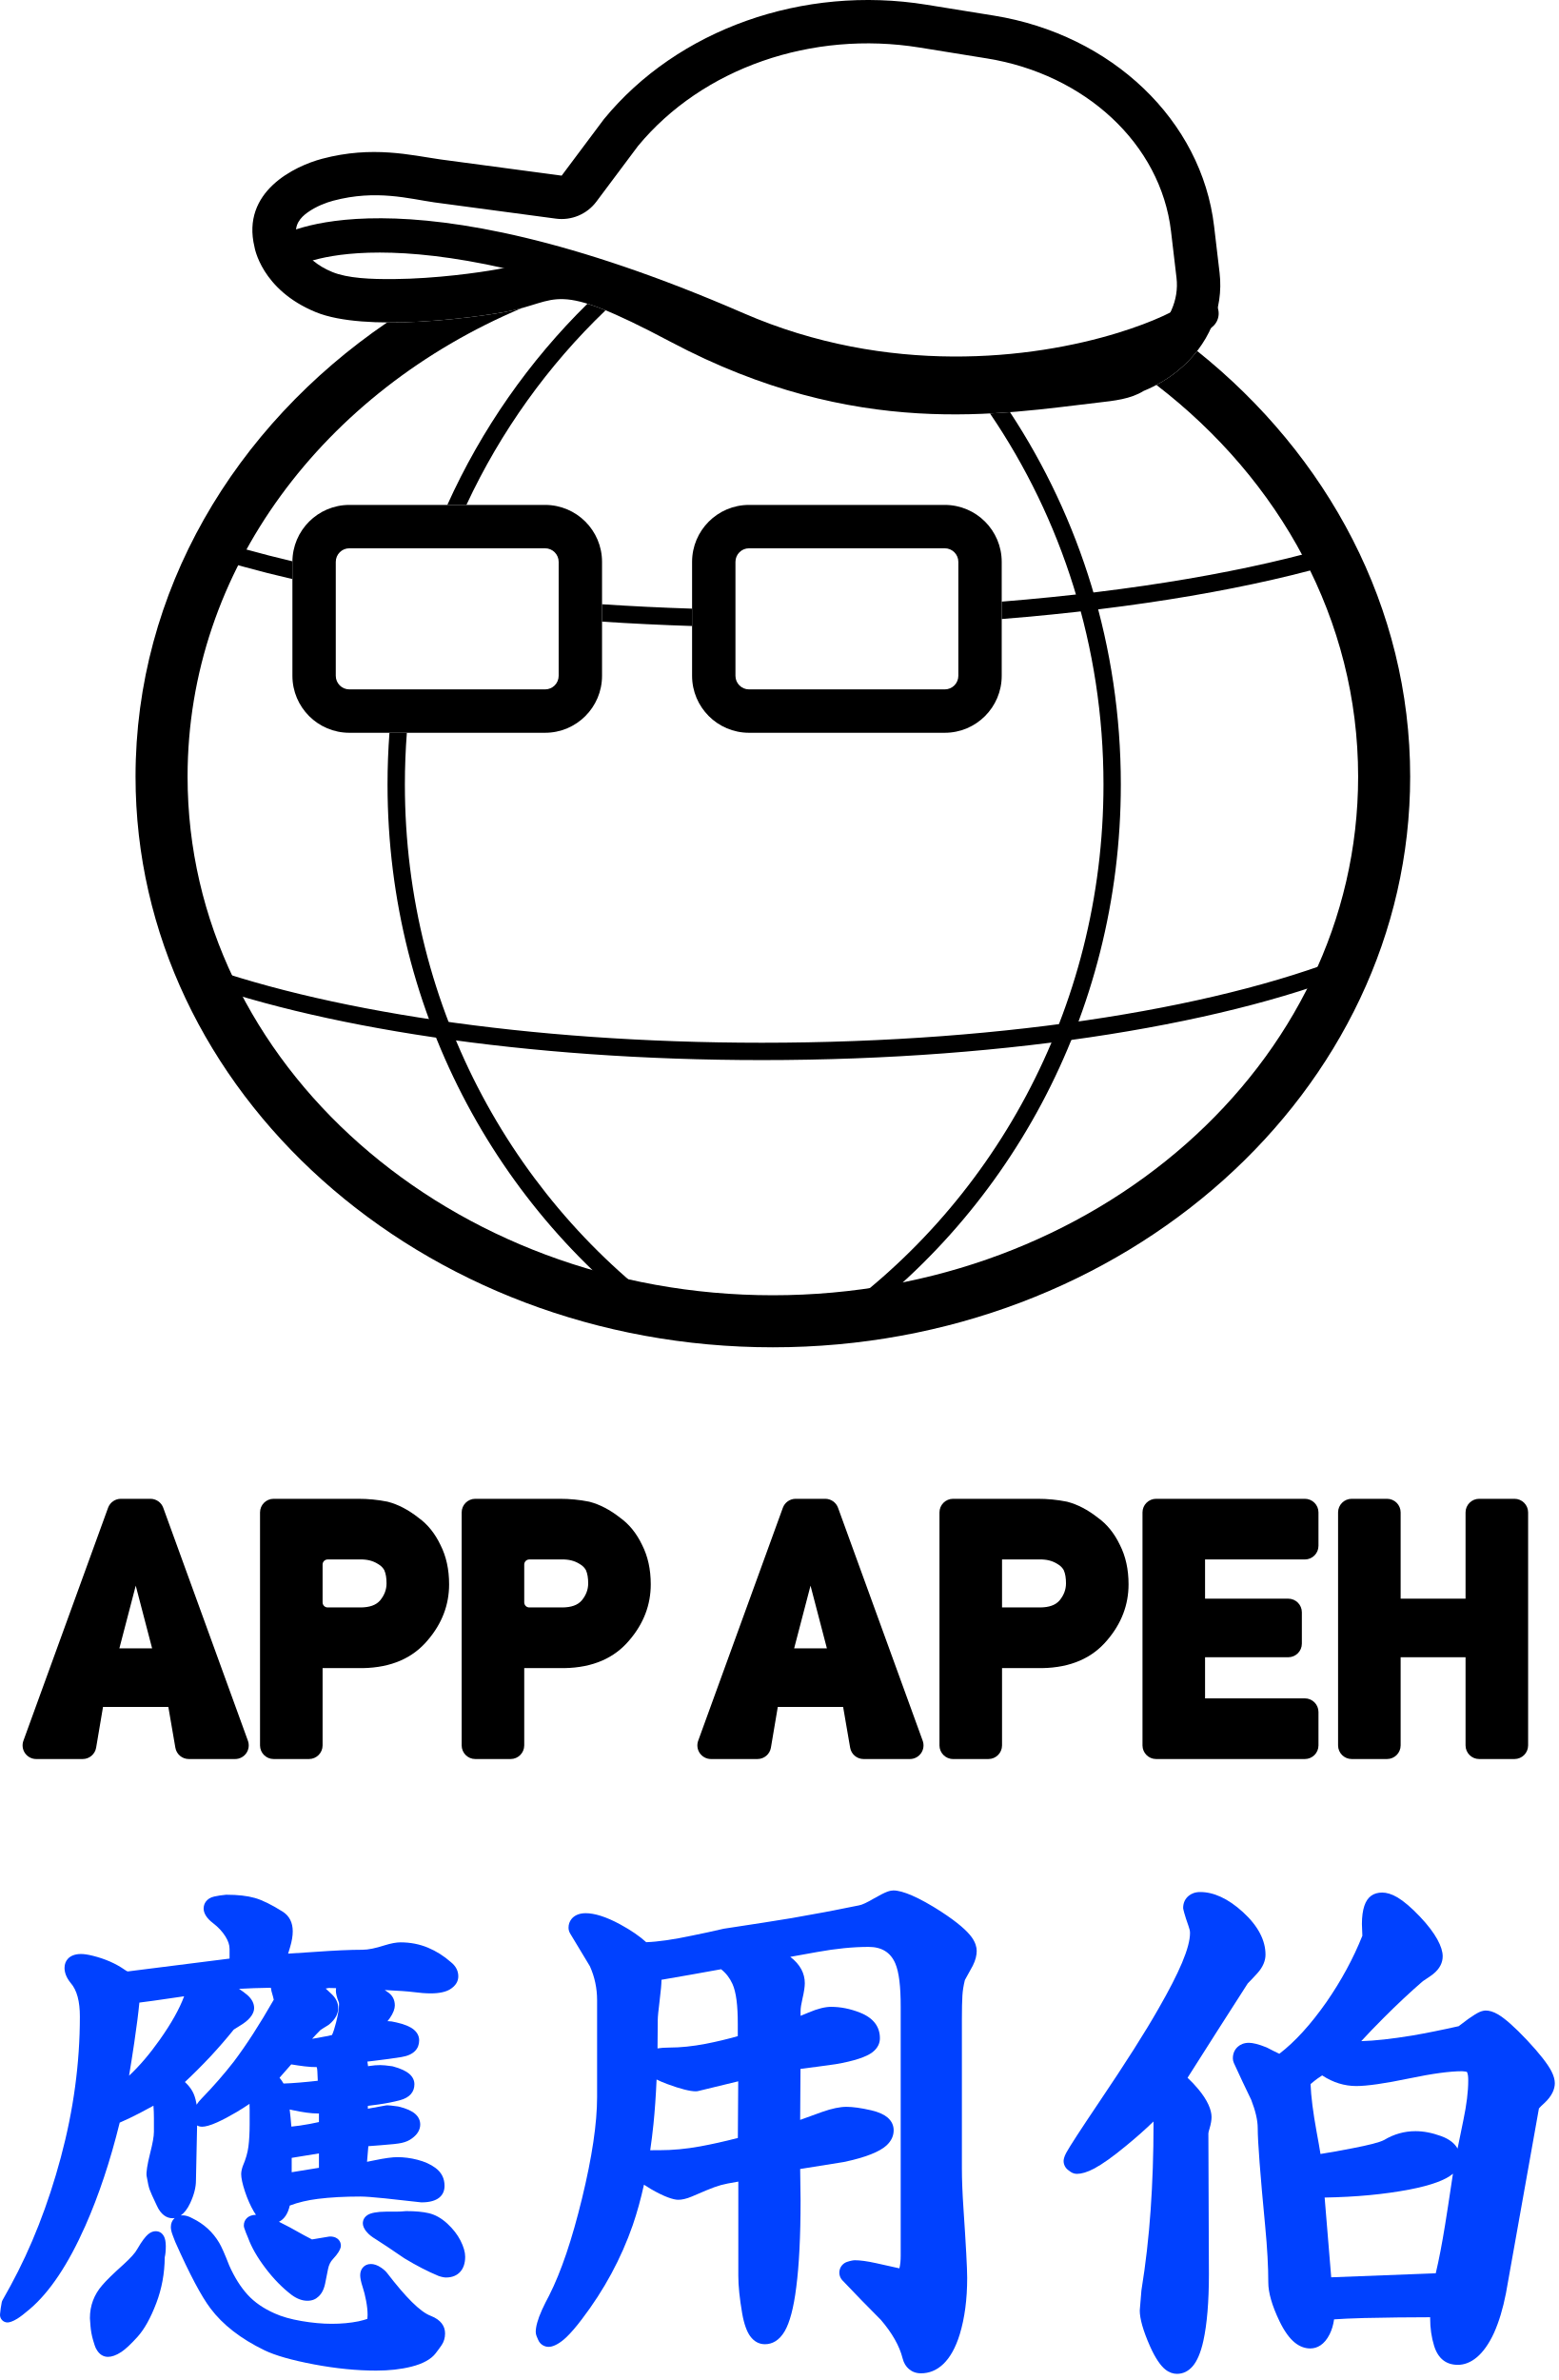
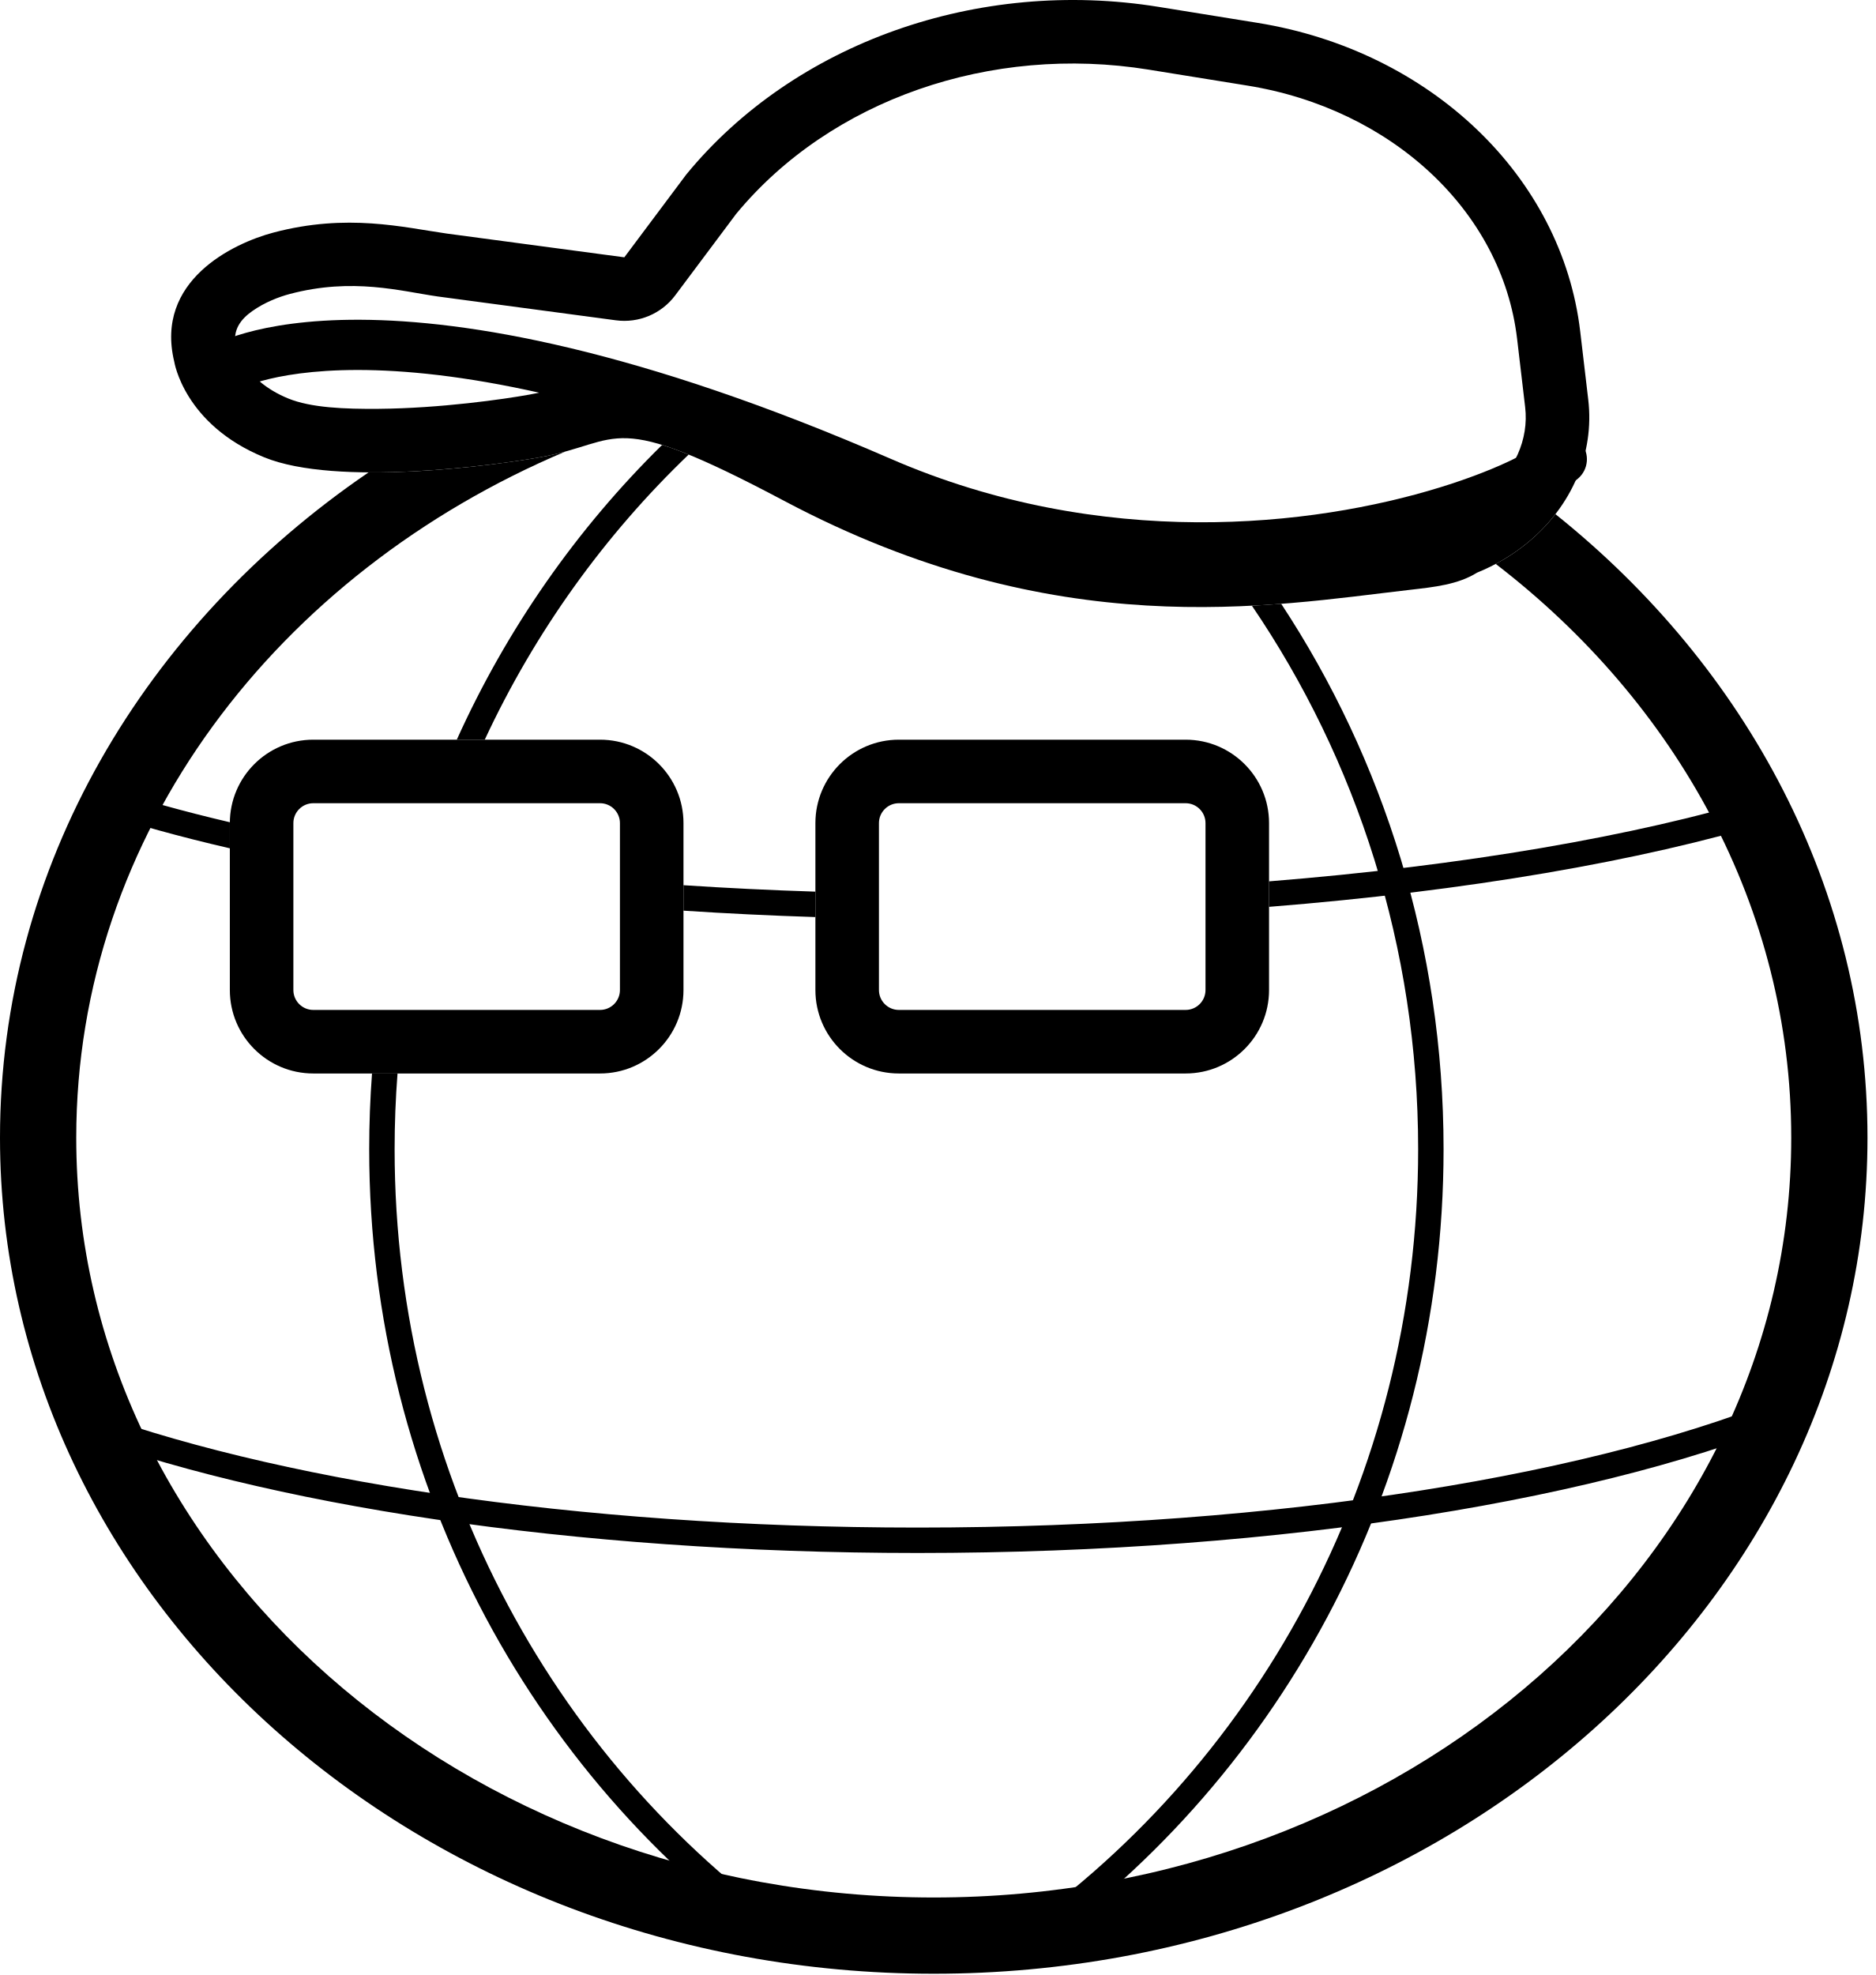
- <svg xmlns="http://www.w3.org/2000/svg" width="207px" height="316px" viewBox="0 0 207 316" version="1.1">
+ <svg xmlns="http://www.w3.org/2000/svg" width="170px" height="179px" viewBox="0 0 170 179" version="1.1">
  <g id="marketing-website" stroke="none" stroke-width="1" fill="none" fill-rule="evenodd">
-     <g id="landing-page" transform="translate(-617, -81)">
+     <g id="landing-page" transform="translate(-635, -81)" fill="#000000">
      <g id="header" transform="translate(617, 81)">
-         <g id="應用伯" transform="translate(0, 251)" fill="#0041FF">
-           <path d="M30.486,9.047 L30.486,7.752 C30.486,7.218 30.291,6.673 29.935,6.104 C29.527,5.451 28.973,4.862 28.287,4.337 C27.371,3.65 27.044,2.948 27.044,2.413 C27.044,2.053 27.148,1.749 27.334,1.492 C27.553,1.187 27.91,0.927 28.459,0.805 C28.919,0.703 29.429,0.625 29.99,0.574 C30.02,0.572 30.051,0.57 30.081,0.57 C31.596,0.57 32.845,0.716 33.83,0.994 C34.811,1.271 36.061,1.877 37.59,2.845 C38.424,3.401 38.878,4.252 38.878,5.434 C38.878,6.029 38.764,6.735 38.52,7.547 C38.437,7.824 38.352,8.105 38.265,8.39 C39.135,8.345 40.316,8.268 41.809,8.159 C44.415,7.97 46.523,7.876 48.134,7.876 C48.897,7.876 49.871,7.673 51.067,7.289 C51.937,7.017 52.647,6.892 53.191,6.892 C54.501,6.892 55.718,7.131 56.844,7.602 C57.942,8.062 58.952,8.698 59.873,9.512 C60.562,10.059 60.864,10.705 60.864,11.404 C60.864,12.028 60.555,12.646 59.754,13.136 C59.222,13.46 58.376,13.669 57.195,13.669 C56.551,13.669 55.758,13.608 54.817,13.485 C54.19,13.402 52.949,13.315 51.093,13.222 L51.43,13.454 C52.107,13.887 52.435,14.496 52.435,15.268 C52.435,15.686 52.251,16.268 51.763,16.965 L51.459,17.366 C51.498,17.361 51.537,17.358 51.576,17.358 C51.814,17.358 52.172,17.407 52.646,17.525 C53.746,17.767 54.503,18.105 54.944,18.471 C55.455,18.893 55.666,19.386 55.666,19.904 C55.666,20.991 54.987,21.848 53.317,22.12 C52.298,22.286 51.09,22.452 49.691,22.618 L48.79,22.723 L48.883,23.34 C48.944,23.327 49.006,23.316 49.066,23.306 C49.565,23.228 50.05,23.189 50.522,23.189 C50.831,23.189 51.347,23.236 52.068,23.339 C52.107,23.345 52.146,23.353 52.184,23.363 C53.223,23.64 53.937,23.989 54.352,24.349 C54.838,24.77 55.034,25.248 55.034,25.734 C55.034,26.706 54.472,27.496 53.096,27.86 C52.266,28.08 51.338,28.263 50.312,28.41 C49.761,28.489 49.275,28.553 48.853,28.602 L48.853,28.98 C49.64,28.846 50.438,28.701 51.246,28.545 C51.309,28.533 51.372,28.527 51.435,28.527 C51.643,28.527 52.112,28.574 52.841,28.678 C52.87,28.682 52.898,28.687 52.927,28.694 C53.984,28.941 54.709,29.287 55.132,29.66 C55.605,30.078 55.807,30.56 55.807,31.073 C55.807,31.714 55.492,32.367 54.7,32.93 C54.369,33.186 53.92,33.395 53.338,33.524 C52.893,33.623 51.978,33.727 50.593,33.826 C49.903,33.876 49.344,33.918 48.919,33.954 L48.743,36.028 C49.04,35.972 49.39,35.902 49.792,35.818 C51.123,35.542 52.117,35.411 52.77,35.411 C53.648,35.411 54.538,35.526 55.442,35.759 C56.402,36.006 57.194,36.37 57.825,36.836 C58.636,37.436 59.038,38.233 59.038,39.221 C59.038,40.484 58.156,41.415 56.001,41.415 C55.962,41.415 55.923,41.413 55.884,41.408 C54.297,41.221 52.709,41.046 51.122,40.883 C49.578,40.724 48.488,40.642 47.853,40.642 C45.745,40.642 43.866,40.745 42.217,40.951 C40.84,41.123 39.595,41.417 38.484,41.838 C38.229,42.969 37.719,43.663 37.047,43.992 C37.865,44.388 38.984,44.988 40.401,45.793 C40.825,46.028 41.227,46.233 41.434,46.336 L43.684,45.961 C43.739,45.952 43.794,45.948 43.849,45.948 C44.457,45.948 44.809,46.187 44.992,46.4 C45.171,46.609 45.27,46.86 45.27,47.158 C45.27,47.224 45.264,47.29 45.251,47.355 C45.185,47.686 44.884,48.242 44.222,48.937 C43.882,49.293 43.668,49.738 43.566,50.264 C43.425,50.995 43.295,51.643 43.177,52.209 C43.007,53.024 42.68,53.586 42.276,53.937 C41.919,54.28 41.443,54.48 40.828,54.48 C40.177,54.48 39.482,54.248 38.748,53.715 C37.51,52.774 36.344,51.587 35.255,50.151 C34.164,48.712 33.398,47.369 32.946,46.127 C32.751,45.686 32.581,45.246 32.434,44.806 C32.4,44.703 32.382,44.597 32.382,44.489 C32.382,44.078 32.53,43.759 32.776,43.512 C33.014,43.274 33.403,43.073 33.992,43.068 C33.896,42.938 33.802,42.794 33.712,42.638 C33.258,41.857 32.867,40.976 32.539,39.994 C32.187,38.938 32.031,38.163 32.031,37.676 C32.031,37.404 32.087,37.063 32.223,36.657 C32.232,36.631 32.242,36.605 32.253,36.579 C32.635,35.688 32.882,34.84 32.988,34.033 C33.1,33.18 33.155,32.17 33.155,31.002 L33.155,29.106 C33.155,28.828 33.149,28.571 33.135,28.337 C32.535,28.744 31.955,29.111 31.397,29.44 C30.448,30 29.596,30.449 28.842,30.79 C27.932,31.201 27.261,31.37 26.85,31.37 C26.579,31.37 26.358,31.309 26.177,31.202 L26.023,38.519 C26.023,39.389 25.78,40.387 25.263,41.503 C24.89,42.308 24.453,42.839 24.005,43.153 C24.083,43.143 24.165,43.138 24.251,43.138 C24.612,43.138 25.054,43.25 25.557,43.532 C27.084,44.276 28.27,45.363 29.112,46.785 C29.407,47.275 29.854,48.275 30.441,49.79 C31.139,51.358 31.953,52.658 32.891,53.684 C33.81,54.689 35.001,55.506 36.465,56.153 C37.429,56.59 38.613,56.925 40.014,57.166 C41.453,57.413 42.801,57.538 44.059,57.538 C45.345,57.538 46.531,57.429 47.618,57.207 C48.075,57.114 48.546,56.965 48.789,56.884 C48.804,56.742 48.819,56.541 48.819,56.36 C48.819,55.807 48.754,55.189 48.626,54.508 C48.495,53.809 48.343,53.197 48.168,52.673 C47.935,51.972 47.836,51.443 47.836,51.092 C47.836,50.632 47.985,50.303 48.182,50.073 C48.425,49.789 48.771,49.6 49.258,49.6 C49.652,49.6 50.121,49.739 50.635,50.094 C51.038,50.374 51.281,50.624 51.406,50.797 L51.384,50.763 C53.887,54.012 55.79,55.951 57.206,56.482 C58.55,57.005 59.108,57.849 59.108,58.819 C59.108,59.406 58.953,59.917 58.659,60.357 C58.462,60.654 58.19,61.025 57.847,61.466 C57.277,62.207 56.224,62.832 54.628,63.231 C53.245,63.577 51.689,63.753 49.96,63.753 C47.373,63.753 44.619,63.478 41.697,62.928 C38.726,62.367 36.538,61.736 35.124,61.054 C31.963,59.522 29.576,57.659 27.949,55.489 C26.751,53.907 25.184,50.965 23.267,46.651 L22.971,45.879 C22.767,45.369 22.689,44.972 22.689,44.7 C22.689,44.19 22.867,43.826 23.122,43.571 C23.148,43.546 23.174,43.521 23.203,43.497 C23.106,43.514 23.01,43.522 22.916,43.522 C22.143,43.522 21.36,43.05 20.816,41.823 C20.291,40.727 19.983,40.023 19.875,39.719 C19.77,39.448 19.627,38.847 19.471,37.91 C19.469,37.897 19.467,37.883 19.465,37.87 C19.412,37.444 19.545,36.438 19.945,34.865 C20.268,33.594 20.441,32.659 20.441,32.056 L20.441,30.23 C20.441,29.67 20.42,29.122 20.379,28.583 C19.871,28.867 19.278,29.186 18.599,29.537 C17.513,30.1 16.612,30.529 15.898,30.827 C14.642,35.932 13.117,40.504 11.327,44.543 C9.05,49.679 6.583,53.348 3.969,55.574 C3.263,56.179 2.706,56.605 2.303,56.857 C1.686,57.242 1.231,57.36 1,57.36 C0.719,57.36 0.451,57.242 0.262,57.035 C0.072,56.827 -0.021,56.55 0.004,56.27 C0.054,55.718 0.13,55.191 0.23,54.689 C0.253,54.577 0.294,54.469 0.353,54.371 C0.491,54.141 0.835,53.521 1.387,52.51 C4.16,47.424 6.39,41.737 8.077,35.45 C9.763,29.168 10.607,22.932 10.607,16.743 C10.607,14.75 10.233,13.25 9.379,12.274 C9.37,12.262 9.36,12.251 9.351,12.24 C8.805,11.558 8.57,10.894 8.57,10.28 C8.57,9.765 8.742,9.363 9.034,9.054 C9.369,8.7 9.927,8.438 10.764,8.438 C11.151,8.438 11.678,8.512 12.341,8.678 C13.968,9.085 15.364,9.7 16.517,10.502 C16.706,10.628 16.849,10.734 16.977,10.752 L30.486,9.047 Z M12.782,60.874 C12.756,60.833 12.729,60.785 12.703,60.73 C12.637,60.589 12.521,60.258 12.368,59.731 C12.185,59.104 12.067,58.463 12.015,57.81 C11.964,57.175 11.941,56.833 11.941,56.782 C11.941,55.13 12.49,53.669 13.578,52.419 C14.064,51.836 15.009,50.909 16.413,49.65 C17.331,48.815 17.95,48.14 18.242,47.598 L18.257,47.572 C18.833,46.573 19.323,45.94 19.684,45.64 C20.05,45.337 20.396,45.245 20.668,45.245 C21.113,45.245 21.508,45.433 21.775,45.931 C21.908,46.179 22.02,46.607 22.02,47.229 C22.02,47.866 21.965,48.357 21.878,48.703 C21.863,50.837 21.489,52.864 20.76,54.784 C20.003,56.777 19.17,58.257 18.287,59.241 C17.391,60.239 16.668,60.908 16.13,61.267 C15.424,61.738 14.817,61.926 14.346,61.926 C13.754,61.926 13.186,61.638 12.782,60.874 Z M48.788,45.432 C48.32,44.947 48.187,44.501 48.187,44.208 C48.187,43.779 48.365,43.373 48.849,43.073 C49.227,42.837 50.034,42.646 51.295,42.646 L52.594,42.646 C53.007,42.646 53.43,42.624 53.864,42.581 C53.898,42.578 53.931,42.576 53.964,42.576 C55.181,42.576 56.17,42.67 56.931,42.848 C57.787,43.048 58.622,43.506 59.421,44.248 C60.168,44.942 60.739,45.679 61.139,46.453 C61.582,47.31 61.778,48.042 61.778,48.634 C61.778,49.52 61.532,50.168 61.142,50.611 C60.713,51.098 60.089,51.39 59.232,51.39 C59.022,51.39 58.704,51.338 58.284,51.198 C58.261,51.191 58.239,51.182 58.218,51.173 C56.817,50.594 55.32,49.822 53.727,48.857 L53.68,48.827 C51.917,47.62 50.664,46.785 49.937,46.33 C49.363,45.986 48.989,45.674 48.788,45.432 Z M38.738,35.506 L38.738,37.413 L42.357,36.825 L42.357,34.917 L38.738,35.506 Z M38.471,29.081 C38.512,29.444 38.552,29.815 38.592,30.195 C38.637,30.624 38.671,31.011 38.695,31.357 C39.367,31.296 40.178,31.177 41.124,31.005 C41.439,30.942 41.85,30.858 42.357,30.752 L42.357,29.612 C42.294,29.613 42.23,29.614 42.163,29.614 C41.363,29.614 40.262,29.47 38.855,29.169 C38.739,29.143 38.612,29.114 38.471,29.081 Z M35.972,12.919 C34.391,12.945 32.98,12.993 31.741,13.065 C32.139,13.323 32.507,13.596 32.847,13.883 C33.494,14.449 33.75,15.053 33.75,15.619 C33.75,16.206 33.351,16.982 32.251,17.715 C32.238,17.724 32.225,17.733 32.211,17.741 C31.803,17.986 31.413,18.231 31.042,18.476 C30.119,19.625 29.106,20.795 27.999,21.994 C26.774,23.296 25.626,24.443 24.555,25.436 L24.613,25.491 C24.996,25.845 25.304,26.23 25.54,26.643 C25.775,27.053 25.962,27.593 26.079,28.267 L26.109,28.45 C26.285,28.169 26.504,27.897 26.765,27.636 C28.331,26.024 29.758,24.39 31.039,22.743 C32.722,20.514 34.494,17.77 36.356,14.511 C36.339,14.417 36.304,14.241 36.258,14.096 C36.079,13.535 35.995,13.14 35.972,12.919 Z M38.679,23.095 L37.124,24.866 C37.328,25.116 37.504,25.373 37.655,25.637 C38.259,25.619 38.962,25.577 39.762,25.51 C40.576,25.442 41.39,25.362 42.204,25.269 C42.193,24.867 42.174,24.457 42.148,24.04 C42.134,23.806 42.12,23.607 42.066,23.455 C41.603,23.461 41.068,23.429 40.462,23.355 C39.861,23.282 39.266,23.195 38.679,23.095 Z M24.453,14.053 C23.32,14.229 21.963,14.426 20.379,14.643 C19.858,14.713 19.235,14.795 18.508,14.89 C18.385,16.216 18.159,17.995 17.829,20.226 C17.595,21.808 17.365,23.266 17.139,24.599 C18.515,23.321 19.874,21.726 21.221,19.819 C22.748,17.657 23.831,15.738 24.453,14.053 Z M43.253,13.024 C43.369,13.131 43.484,13.238 43.599,13.345 L43.968,13.693 C44.633,14.29 44.919,14.948 44.919,15.619 C44.919,16.329 44.568,17.082 43.716,17.792 C43.677,17.825 43.635,17.855 43.591,17.881 C43.071,18.193 42.629,18.487 42.561,18.532 C42.146,18.948 41.776,19.336 41.452,19.697 C41.926,19.625 42.459,19.532 43.013,19.417 C43.039,19.411 43.066,19.407 43.093,19.403 C43.352,19.371 43.686,19.299 44.094,19.191 C44.275,18.806 44.45,18.244 44.636,17.514 C44.891,16.516 45.026,15.722 45.026,15.127 C45.026,15.051 45.02,14.952 45.016,14.909 C44.724,14.2 44.605,13.659 44.605,13.301 C44.605,13.185 44.614,13.076 44.633,12.972 L43.67,12.948 L43.253,13.024 Z" id="Fill-1" />
-           <path d="M85.821,6.872 C87.431,6.812 89.447,6.519 91.882,6 C93.272,5.722 94.661,5.421 96.05,5.097 L96.167,5.074 C100.184,4.467 103.174,4 105.128,3.674 C108.109,3.162 111.066,2.603 114,1.998 C114.019,1.994 114.038,1.99 114.057,1.987 C114.505,1.913 115.136,1.6 115.976,1.114 C116.812,0.632 117.423,0.325 117.804,0.18 C118.183,0.036 118.474,0 118.659,0 C119.831,0 121.988,0.87 125.025,2.841 C127.118,4.2 128.452,5.361 129.08,6.257 C129.54,6.914 129.712,7.521 129.712,8.033 C129.712,8.604 129.559,9.254 129.202,9.968 C129.196,9.98 129.19,9.991 129.184,10.003 C128.837,10.654 128.489,11.286 128.141,11.897 C127.961,12.617 127.851,13.302 127.813,13.951 C127.767,14.725 127.745,15.749 127.745,17.024 L127.745,36.903 C127.745,38.374 127.814,40.143 127.952,42.211 C128.284,47.135 128.447,50.212 128.447,51.443 C128.447,54.278 128.116,56.764 127.469,58.906 C126.36,62.54 124.467,64.112 122.311,64.112 C121.651,64.112 121.123,63.9 120.703,63.54 C120.333,63.223 120.031,62.768 119.873,62.133 C119.456,60.467 118.482,58.772 116.99,57.023 C115.263,55.296 113.56,53.546 111.88,51.773 C111.527,51.4 111.389,50.874 111.514,50.377 C111.638,49.879 112.008,49.48 112.494,49.318 C113.008,49.147 113.36,49.1 113.531,49.1 C114.219,49.1 115.159,49.223 116.35,49.487 L119.445,50.175 C119.564,49.698 119.617,49.136 119.617,48.493 C119.617,48.493 119.617,15.408 119.617,15.408 C119.617,12.779 119.404,10.865 118.897,9.681 C118.26,8.205 117.068,7.496 115.357,7.496 C113.284,7.496 111.009,7.723 108.531,8.174 C107.323,8.393 106.13,8.608 104.953,8.817 C106.293,9.837 106.882,11.039 106.882,12.318 C106.882,12.765 106.785,13.466 106.562,14.417 C106.407,15.075 106.32,15.615 106.32,16.04 L106.32,16.648 C106.65,16.517 107.012,16.368 107.391,16.207 C108.614,15.683 109.613,15.454 110.37,15.454 C111.627,15.454 112.912,15.707 114.223,16.226 C116.069,16.957 116.857,18.162 116.857,19.623 C116.857,20.259 116.594,20.923 115.853,21.491 C115.098,22.071 113.486,22.65 110.933,23.075 C109.393,23.295 107.852,23.5 106.311,23.692 L106.265,30.463 C107.456,30.026 108.424,29.676 109.167,29.413 C110.494,28.943 111.577,28.73 112.407,28.73 C113.241,28.73 114.338,28.877 115.694,29.19 C116.742,29.431 117.454,29.786 117.873,30.149 C118.451,30.649 118.683,31.234 118.683,31.845 C118.683,32.544 118.405,33.248 117.703,33.883 C116.833,34.67 114.98,35.451 112.08,36.053 L112.012,36.066 L106.267,36.985 L106.32,41.188 C106.32,45.903 106.127,49.736 105.747,52.681 C105.404,55.457 104.868,57.389 104.225,58.5 C103.494,59.763 102.547,60.249 101.589,60.249 C100.874,60.249 100.186,59.949 99.624,59.177 C99.203,58.599 98.816,57.605 98.566,56.159 C98.22,54.161 98.052,52.495 98.052,51.162 L98.052,38.66 C96.947,38.843 96.18,38.995 95.75,39.118 C95.147,39.29 94.491,39.528 93.781,39.829 C93.01,40.156 92.38,40.425 91.889,40.635 C91.164,40.946 90.553,41.072 90.069,41.072 C89.426,41.072 88.187,40.661 86.433,39.639 C86.095,39.441 85.791,39.25 85.522,39.067 C85.101,40.978 84.607,42.762 84.04,44.42 C82.49,48.877 80.239,53.043 77.291,56.909 C76.529,57.924 75.841,58.721 75.232,59.305 C74.349,60.151 73.587,60.511 73.072,60.585 C72.4,60.681 71.748,60.314 71.481,59.691 L71.27,59.199 C71.19,59.012 71.149,58.811 71.149,58.608 C71.149,57.958 71.395,56.969 71.989,55.662 C72.283,55.025 72.601,54.389 72.927,53.785 C74.525,50.634 75.978,46.327 77.302,40.869 C78.626,35.416 79.297,30.934 79.297,27.42 C79.297,27.42 79.297,14.565 79.297,14.565 C79.297,12.986 78.979,11.485 78.341,10.065 C77.466,8.635 76.59,7.183 75.714,5.708 C75.576,5.476 75.504,5.211 75.504,4.942 C75.504,4.492 75.646,4.115 75.894,3.8 C76.195,3.417 76.774,3.02 77.777,3.02 C78.938,3.02 80.477,3.479 82.357,4.502 C83.817,5.297 84.968,6.092 85.821,6.872 Z M87.198,25.103 C87.103,27.284 86.965,29.254 86.785,31.015 C86.662,32.214 86.517,33.375 86.352,34.5 C86.484,34.493 86.623,34.49 86.768,34.49 C86.768,34.49 87.54,34.49 87.54,34.49 C89.325,34.49 91.131,34.322 92.96,33.987 C94.526,33.701 96.202,33.327 97.99,32.865 L98.039,25.345 C96.27,25.787 94.5,26.216 92.731,26.632 C92.618,26.659 92.503,26.672 92.387,26.672 C91.683,26.672 90.412,26.377 88.597,25.7 C88.051,25.496 87.586,25.295 87.198,25.103 Z M95.764,10.463 C93.125,10.944 90.486,11.411 87.846,11.861 L87.846,11.896 C87.846,12.397 87.764,13.349 87.589,14.751 C87.437,15.969 87.355,16.773 87.355,17.164 C87.355,18.486 87.344,19.755 87.322,20.971 C87.74,20.904 88.257,20.862 88.875,20.862 C90.379,20.862 91.994,20.694 93.72,20.363 C95.14,20.089 96.561,19.75 97.982,19.346 L97.982,17.726 C97.982,15.296 97.775,13.52 97.273,12.409 C96.915,11.621 96.414,10.971 95.764,10.463 Z" id="Fill-2" />
-           <path d="M153.188,30.677 C152.134,31.707 150.917,32.786 149.539,33.914 C147.809,35.345 146.406,36.34 145.338,36.913 C144.377,37.428 143.597,37.63 143.033,37.63 C142.709,37.63 142.393,37.525 142.133,37.33 L141.852,37.12 C141.474,36.836 141.252,36.392 141.252,35.919 C141.252,35.79 141.293,35.388 141.614,34.808 C142.087,33.955 143.501,31.773 145.864,28.266 C149.442,22.969 152.115,18.765 153.884,15.645 C156.596,10.922 158.04,7.612 158.04,5.644 C158.04,5.376 157.969,5.08 157.848,4.748 C157.319,3.277 157.127,2.461 157.127,2.343 C157.127,1.604 157.419,1.077 157.871,0.708 C158.215,0.426 158.71,0.211 159.4,0.211 C161.154,0.211 163.075,1.048 165.084,2.887 C167.134,4.764 168.065,6.677 168.065,8.524 C168.065,9.302 167.75,10.153 166.972,11.008 C166.53,11.495 166.108,11.941 165.706,12.346 C163.022,16.521 160.358,20.697 157.714,24.872 C158.21,25.332 158.688,25.838 159.147,26.389 C160.393,27.884 160.9,29.155 160.9,30.089 C160.9,30.477 160.82,30.998 160.626,31.644 C160.542,31.923 160.479,32.127 160.479,32.261 C160.479,32.261 160.549,50.946 160.549,50.952 C160.549,54.645 160.297,57.597 159.811,59.808 C159.46,61.405 158.961,62.501 158.421,63.14 C157.8,63.874 157.076,64.182 156.309,64.182 C155.821,64.182 155.294,64.025 154.769,63.611 C154.157,63.129 153.437,62.122 152.725,60.515 C151.787,58.399 151.367,56.817 151.367,55.798 C151.367,55.757 151.369,55.715 151.373,55.674 L151.583,53.145 L151.597,53.03 C152.152,49.608 152.557,46.071 152.811,42.418 C153.066,38.752 153.194,34.971 153.194,31.073 C153.194,30.933 153.192,30.801 153.188,30.677 Z M180.929,6.018 L180.87,4.45 C180.87,3.458 180.988,2.657 181.193,2.044 C181.596,0.835 182.412,0.281 183.564,0.281 C184.13,0.281 184.82,0.465 185.601,0.93 C186.423,1.42 187.425,2.264 188.586,3.488 C190.703,5.719 191.597,7.534 191.597,8.735 C191.597,9.551 191.238,10.375 190.331,11.101 C190.086,11.296 189.633,11.612 188.967,12.041 C187.283,13.5 185.555,15.117 183.782,16.89 C182.641,18.031 181.641,19.07 180.782,20.009 C182.586,19.96 184.836,19.71 187.526,19.268 C189.338,18.959 191.402,18.544 193.72,18.023 C194.122,17.706 194.543,17.389 194.992,17.063 C195.657,16.593 196.15,16.297 196.459,16.156 C196.839,15.983 197.139,15.945 197.332,15.945 C197.749,15.945 198.306,16.079 198.962,16.467 C199.86,16.997 201.155,18.128 202.815,19.895 C204.47,21.657 205.528,23.026 206.024,23.978 C206.365,24.631 206.488,25.179 206.488,25.594 C206.488,26.374 206.108,27.304 205.093,28.241 C204.764,28.544 204.516,28.768 204.378,28.944 L199.998,53.487 C199.598,55.535 199.069,57.282 198.414,58.742 C197.043,61.733 195.292,62.988 193.609,62.988 C192.105,62.988 190.998,62.211 190.455,60.457 C190.109,59.338 189.931,58.114 189.931,56.782 C189.931,56.743 189.933,56.705 189.936,56.667 C187.154,56.669 184.233,56.704 181.173,56.771 C179.529,56.807 178.075,56.889 177.174,56.948 C177.066,57.704 176.864,58.363 176.582,58.928 C175.89,60.31 174.932,60.811 174.011,60.811 C173.324,60.811 172.63,60.577 171.957,60.035 C171.278,59.488 170.577,58.554 169.919,57.186 C168.903,55.072 168.437,53.36 168.437,52.076 C168.437,49.961 168.298,47.457 168.022,44.562 C167.359,37.649 167.032,33.316 167.032,31.564 C167.032,30.51 166.732,29.259 166.169,27.803 C165.379,26.174 164.611,24.545 163.866,22.916 C163.777,22.72 163.73,22.507 163.73,22.292 C163.73,21.594 163.999,21.099 164.392,20.75 C164.724,20.454 165.198,20.23 165.862,20.23 C166.356,20.23 167.14,20.403 168.19,20.835 C168.234,20.853 168.278,20.874 168.32,20.896 C168.838,21.17 169.365,21.434 169.903,21.687 C171.989,20.09 174.067,17.799 176.149,14.835 C178.125,11.981 179.719,9.043 180.929,6.018 Z M192.96,37.602 L192.887,37.667 C192.004,38.413 190.122,39.149 187.182,39.711 C183.851,40.347 180.096,40.704 175.919,40.776 L176.793,51.364 L190.674,50.831 C191.089,49.102 191.503,46.954 191.918,44.383 C192.09,43.357 192.437,41.096 192.96,37.602 Z M194.814,24.09 C194.718,24.068 194.411,24.003 194.171,24.003 C192.511,24.003 190.179,24.326 187.172,24.955 C183.893,25.64 181.541,25.97 180.122,25.97 C178.555,25.97 177.041,25.509 175.591,24.559 C175.375,24.692 175.163,24.835 174.953,24.988 C174.738,25.142 174.437,25.383 174.049,25.711 C174.11,27.348 174.381,29.466 174.853,32.061 C175.076,33.252 175.248,34.229 175.368,34.99 C176.553,34.804 177.96,34.553 179.59,34.236 C181.758,33.815 183.174,33.468 183.821,33.131 C185.127,32.348 186.517,31.961 187.989,31.961 C189.037,31.961 190.169,32.172 191.382,32.613 C192.497,33.019 193.196,33.598 193.571,34.272 C193.818,33.038 194.079,31.764 194.353,30.45 C194.773,28.438 194.989,26.702 194.989,25.242 C194.989,24.756 194.96,24.366 194.814,24.09 Z" id="Fill-3" />
-         </g>
-         <g id="app-apeh" transform="translate(3, 199)" fill="#000000">
-           <path d="M10.681,27.636 L9.767,33.044 C9.619,33.915 8.865,34.552 7.982,34.552 L1.81,34.552 C1.22,34.552 0.666,34.264 0.328,33.78 C-0.011,33.297 -0.093,32.678 0.109,32.123 L11.353,1.192 C11.613,0.476 12.293,0 13.054,0 L16.979,0 C17.74,0 18.42,0.476 18.68,1.192 L29.924,32.123 C30.126,32.678 30.045,33.297 29.706,33.78 C29.367,34.264 28.814,34.552 28.223,34.552 L22.073,34.552 C21.192,34.552 20.438,33.917 20.289,33.049 L19.357,27.636 L10.681,27.636 Z M12.853,19.857 L17.202,19.857 L15.027,11.533 L12.853,19.857 Z" id="Fill-1" />
-           <path d="M100.295,27.636 L99.381,33.044 C99.234,33.915 98.479,34.552 97.596,34.552 L91.425,34.552 C90.834,34.552 90.281,34.264 89.942,33.78 C89.603,33.297 89.522,32.678 89.723,32.123 L100.967,1.192 C101.227,0.476 101.907,0 102.669,0 L106.594,0 C107.355,0 108.035,0.476 108.295,1.192 L119.539,32.123 C119.74,32.678 119.659,33.297 119.32,33.78 C118.981,34.264 118.428,34.552 117.837,34.552 L111.687,34.552 C110.806,34.552 110.053,33.917 109.904,33.049 L108.972,27.636 L100.295,27.636 Z M102.467,19.857 L106.816,19.857 L104.642,11.533 L102.467,19.857 Z" id="Fill-2" />
-           <path d="M55.504,6.146 C56.251,7.619 56.644,9.353 56.644,11.357 C56.644,14.077 55.704,16.56 53.804,18.776 C51.834,21.134 48.982,22.413 45.192,22.48 C45.181,22.481 45.17,22.481 45.16,22.481 L39.842,22.481 L39.842,32.742 C39.842,33.742 39.031,34.552 38.031,34.552 L33.343,34.552 C32.343,34.552 31.533,33.742 31.533,32.742 L31.533,1.81 C31.533,0.81 32.343,0 33.343,0 C33.343,0 44.544,0 44.544,0 C45.883,0 47.176,0.125 48.421,0.375 C48.456,0.382 48.491,0.39 48.526,0.399 C49.864,0.75 51.228,1.451 52.6,2.534 C53.783,3.387 54.761,4.583 55.504,6.146 Z M48.029,9.458 C47.839,9.132 47.577,8.873 47.245,8.682 C47.224,8.67 47.204,8.657 47.183,8.644 C46.512,8.22 45.728,8.034 44.839,8.054 C44.826,8.054 44.812,8.055 44.799,8.055 L40.514,8.055 C40.336,8.055 40.165,8.125 40.039,8.251 C39.913,8.377 39.842,8.548 39.842,8.727 C39.842,9.951 39.842,12.53 39.842,13.754 C39.842,14.125 40.143,14.426 40.514,14.426 C41.898,14.426 44.939,14.426 44.939,14.426 C46.063,14.408 46.939,14.138 47.493,13.477 C48.047,12.801 48.335,12.055 48.335,11.23 C48.335,10.535 48.248,9.942 48.029,9.458 Z" id="Fill-3" />
-           <path d="M82.284,6.146 C83.031,7.619 83.424,9.353 83.424,11.357 C83.424,14.077 82.484,16.56 80.584,18.776 C78.613,21.134 75.761,22.413 71.971,22.48 C71.961,22.481 71.95,22.481 71.939,22.481 L66.621,22.481 L66.621,32.742 C66.621,33.742 65.811,34.552 64.811,34.552 L60.122,34.552 C59.123,34.552 58.312,33.742 58.312,32.742 L58.312,1.81 C58.312,0.81 59.123,0 60.122,0 C60.122,0 71.324,0 71.324,0 C72.663,0 73.955,0.125 75.201,0.375 C75.236,0.382 75.271,0.39 75.306,0.399 C76.644,0.75 78.008,1.451 79.379,2.534 C80.563,3.387 81.541,4.583 82.284,6.146 Z M74.808,9.458 C74.619,9.132 74.357,8.873 74.025,8.682 C74.004,8.67 73.983,8.657 73.963,8.644 C73.292,8.22 72.507,8.034 71.619,8.054 C71.605,8.054 71.592,8.055 71.579,8.055 L67.294,8.055 C67.115,8.055 66.944,8.125 66.818,8.251 C66.692,8.377 66.621,8.548 66.621,8.727 C66.621,9.951 66.621,12.53 66.621,13.754 C66.621,14.125 66.922,14.426 67.294,14.426 C68.678,14.426 71.719,14.426 71.719,14.426 C72.843,14.408 73.718,14.138 74.273,13.477 C74.826,12.801 75.114,12.055 75.114,11.23 C75.114,10.535 75.027,9.942 74.808,9.458 Z" id="Fill-4" />
-           <path d="M145.738,6.146 C146.486,7.619 146.878,9.353 146.878,11.357 C146.878,14.077 145.938,16.56 144.039,18.776 C142.068,21.134 139.216,22.413 135.426,22.48 C135.416,22.481 135.405,22.481 135.394,22.481 L130.076,22.481 L130.076,32.742 C130.076,33.742 129.266,34.552 128.266,34.552 L123.577,34.552 C122.577,34.552 121.767,33.742 121.767,32.742 L121.767,1.81 C121.767,0.81 122.577,0 123.577,0 C123.577,0 134.779,0 134.779,0 C136.118,0 137.41,0.125 138.656,0.375 C138.691,0.382 138.726,0.39 138.76,0.399 C140.099,0.75 141.463,1.451 142.834,2.534 C144.017,3.387 144.995,4.583 145.738,6.146 Z M138.263,9.458 C138.074,9.132 137.812,8.873 137.479,8.682 C137.459,8.67 137.438,8.657 137.418,8.644 C136.746,8.22 135.962,8.034 135.073,8.054 C135.06,8.054 135.047,8.055 135.034,8.055 L130.076,8.055 L130.076,14.426 L135.174,14.426 C136.298,14.408 137.173,14.138 137.727,13.477 C138.281,12.801 138.569,12.055 138.569,11.23 C138.569,10.535 138.482,9.942 138.263,9.458 Z" id="Fill-5" />
-           <path d="M157.038,26.497 L170.29,26.497 C171.29,26.497 172.1,27.308 172.1,28.308 L172.1,32.742 C172.1,33.742 171.29,34.552 170.29,34.552 L150.539,34.552 C149.539,34.552 148.729,33.742 148.729,32.742 L148.729,1.81 C148.729,0.81 149.539,0 150.539,0 L170.29,0 C171.29,0 172.1,0.81 172.1,1.81 L172.1,6.244 C172.1,7.244 171.29,8.055 170.29,8.055 L157.038,8.055 L157.038,13.259 L168.084,13.259 C169.084,13.259 169.894,14.07 169.894,15.07 L169.894,19.228 C169.894,20.228 169.084,21.038 168.084,21.038 L157.038,21.038 L157.038,26.497 Z" id="Fill-6" />
-           <path d="M183.012,21.038 L183.012,32.742 C183.012,33.742 182.202,34.552 181.202,34.552 L176.513,34.552 C175.514,34.552 174.703,33.742 174.703,32.742 L174.703,1.81 C174.703,0.81 175.514,0 176.513,0 L181.202,0 C182.202,0 183.012,0.81 183.012,1.81 L183.012,13.259 L191.633,13.259 L191.633,1.81 C191.633,0.81 192.443,0 193.443,0 L198.131,0 C199.131,0 199.942,0.81 199.942,1.81 L199.942,32.742 C199.942,33.742 199.131,34.552 198.131,34.552 L193.443,34.552 C192.443,34.552 191.633,33.742 191.633,32.742 L191.633,21.038 L183.012,21.038 Z" id="Fill-7" />
-         </g>
-         <g id="logo" transform="translate(18, 0)" fill="#000000">
+         <g id="logo-app-apeh" transform="translate(18, 0)">
          <path d="M51.264,40.918 C25.11,51.954 6.911,75.562 6.911,103.116 C6.911,141.342 41.938,171.975 84.639,171.975 C127.34,171.975 162.367,141.342 162.367,103.116 C162.367,82.282 151.963,63.704 135.58,51.11 C136.603,50.566 137.57,49.925 138.462,49.192 C139.42,48.405 140.266,47.535 140.991,46.599 C158.345,60.478 169.278,80.663 169.278,103.116 C169.278,144.934 131.353,178.886 84.639,178.886 C37.925,178.886 0,144.934 0,103.116 C0,78.526 13.113,56.657 33.41,42.813 C39.648,42.859 46.376,41.909 49.023,41.43 C49.871,41.276 50.605,41.099 51.264,40.918 Z" id="Fill-1" />
          <path d="M116.136,54.726 C125.423,68.831 130.852,85.846 130.852,104.157 C130.852,134.892 115.556,161.978 92.384,177.788 C91.859,178.146 91.141,178.011 90.783,177.486 C90.425,176.96 90.56,176.243 91.085,175.885 C113.657,160.484 128.548,134.096 128.548,104.157 C128.548,85.84 122.974,68.852 113.478,54.897 C114.382,54.85 115.267,54.793 116.136,54.726 Z" id="Fill-2" />
          <path d="M162.786,126.147 C145.311,133.591 116.158,138.448 83.178,138.448 C52.142,138.448 24.496,134.145 6.774,127.433 C6.18,127.208 5.514,127.508 5.289,128.103 C5.064,128.697 5.364,129.363 5.959,129.588 C23.87,136.371 51.809,140.752 83.178,140.752 C116.535,140.752 146.014,135.796 163.689,128.267 C164.273,128.017 164.546,127.34 164.297,126.755 C164.048,126.17 163.37,125.898 162.786,126.147 Z" id="Fill-3" />
          <path d="M61.954,74.602 C61.954,70.428 58.565,67.039 54.39,67.039 L28.397,67.039 C24.223,67.039 20.834,70.428 20.834,74.602 L20.834,89.729 C20.834,93.904 24.223,97.293 28.397,97.293 L54.39,97.293 C58.565,97.293 61.954,93.904 61.954,89.729 L61.954,74.602 Z M56.194,74.602 L56.194,89.729 C56.194,90.725 55.386,91.533 54.39,91.533 C54.39,91.533 28.397,91.533 28.397,91.533 C27.401,91.533 26.593,90.725 26.593,89.729 C26.593,89.729 26.593,74.602 26.593,74.602 C26.593,73.607 27.401,72.798 28.397,72.798 C28.397,72.798 54.39,72.798 54.39,72.798 C55.386,72.798 56.194,73.607 56.194,74.602 Z" id="Fill-4" />
          <path d="M115.033,74.602 C115.033,70.428 111.644,67.039 107.469,67.039 L81.476,67.039 C77.301,67.039 73.912,70.428 73.912,74.602 L73.912,89.729 C73.912,93.904 77.301,97.293 81.476,97.293 L107.469,97.293 C111.644,97.293 115.033,93.904 115.033,89.729 L115.033,74.602 Z M109.273,74.602 L109.273,89.729 C109.273,90.725 108.465,91.533 107.469,91.533 C107.469,91.533 81.476,91.533 81.476,91.533 C80.48,91.533 79.672,90.725 79.672,89.729 C79.672,89.729 79.672,74.602 79.672,74.602 C79.672,73.607 80.48,72.798 81.476,72.798 C81.476,72.798 107.469,72.798 107.469,72.798 C108.465,72.798 109.273,73.607 109.273,74.602 Z" id="Fill-5" />
          <path d="M36.033,97.293 C35.859,99.556 35.77,101.846 35.77,104.157 C35.77,134.096 50.661,160.484 73.233,175.885 C73.758,176.243 73.893,176.96 73.535,177.486 C73.177,178.011 72.459,178.146 71.934,177.788 C48.762,161.978 33.466,134.892 33.466,104.157 C33.466,101.846 33.552,99.555 33.722,97.293 L36.033,97.293 Z M41.406,67.039 C45.955,56.961 52.301,47.91 60.018,40.324 C60.73,40.544 61.524,40.831 62.424,41.198 C54.797,48.504 48.498,57.259 43.941,67.039 L41.406,67.039 Z" id="Fill-6" />
          <path d="M61.954,80.229 C65.849,80.486 69.842,80.682 73.912,80.812 L73.912,83.117 C69.843,82.986 65.85,82.792 61.954,82.536 L61.954,80.229 Z M115.033,79.88 C132.711,78.463 148.217,75.782 159.936,72.246 C160.544,72.062 161.188,72.407 161.371,73.015 C161.555,73.624 161.21,74.267 160.601,74.451 C148.719,78.037 132.979,80.76 115.033,82.19 L115.033,79.88 Z M20.834,76.885 C16.338,75.849 12.218,74.708 8.532,73.478 C7.929,73.276 7.602,72.624 7.804,72.02 C8.005,71.417 8.658,71.091 9.261,71.293 C12.744,72.455 16.619,73.536 20.834,74.523 C20.834,74.549 20.834,74.576 20.834,74.602 L20.834,76.885 Z" id="Fill-7" />
          <path d="M56.592,23.321 L62.207,15.816 C72.002,3.882 88.647,-2.023 105.03,0.624 C108.004,1.104 111.032,1.593 114.001,2.073 C129.674,4.605 141.583,15.995 143.238,30.036 C143.481,32.103 143.726,34.183 143.967,36.222 C144.538,41.072 142.499,45.878 138.462,49.192 C137.088,50.32 135.538,51.231 133.877,51.906 C132.158,52.982 130.021,53.204 127.792,53.46 C115.083,54.918 95.747,58.474 71.083,45.396 C55.078,36.909 56.533,40.069 49.023,41.43 C44.843,42.187 30.483,44.116 23.956,41.45 C16.678,38.476 15.797,32.789 15.797,32.789 C14.014,25.449 21.11,22.053 24.784,21.079 C31.473,19.306 36.59,20.613 40.491,21.167 L56.592,23.321 Z M66.727,19.388 L61.204,26.771 C59.954,28.443 57.897,29.307 55.828,29.03 C55.828,29.03 39.727,26.876 39.679,26.87 C36.346,26.395 31.975,25.131 26.261,26.646 C25.311,26.898 24.002,27.389 22.854,28.204 C21.91,28.875 21.015,29.87 21.394,31.429 C21.394,31.429 22.056,34.452 26.134,36.118 C28.183,36.955 31.233,37.081 34.345,37.053 C39.895,37.005 45.655,36.187 47.995,35.762 C52.333,34.976 54.118,33.848 57.093,33.965 C60.097,34.083 64.448,35.359 73.782,40.308 C96.977,52.607 115.183,49.109 127.136,47.738 C128.468,47.585 129.793,47.668 130.821,47.024 C131.102,46.848 131.399,46.696 131.707,46.571 C132.829,46.115 133.879,45.503 134.807,44.741 C137.261,42.726 138.595,39.845 138.247,36.896 C138.007,34.858 137.762,32.777 137.518,30.71 C136.147,19.075 126.07,9.857 113.083,7.759 C110.113,7.279 107.086,6.79 104.112,6.31 C89.837,4.004 75.295,9.017 66.727,19.388 Z" id="Fill-8" />
          <path d="M21.512,35.335 C21.512,35.335 35.881,27.108 78.904,45.81 C99.289,54.671 119.623,52.36 131.876,48.579 C137.379,46.881 141.3,44.843 143.029,43.382 C144.001,42.561 144.123,41.106 143.303,40.135 C142.482,39.164 141.027,39.041 140.056,39.862 C138.584,41.105 135.199,42.731 130.517,44.176 C119.004,47.729 99.896,49.911 80.741,41.584 C34.69,21.566 19.133,31.39 19.133,31.39 C18.044,32.046 17.693,33.463 18.35,34.552 C19.006,35.641 20.423,35.992 21.512,35.335 Z" id="Fill-9" />
        </g>
      </g>
    </g>
  </g>
</svg>
